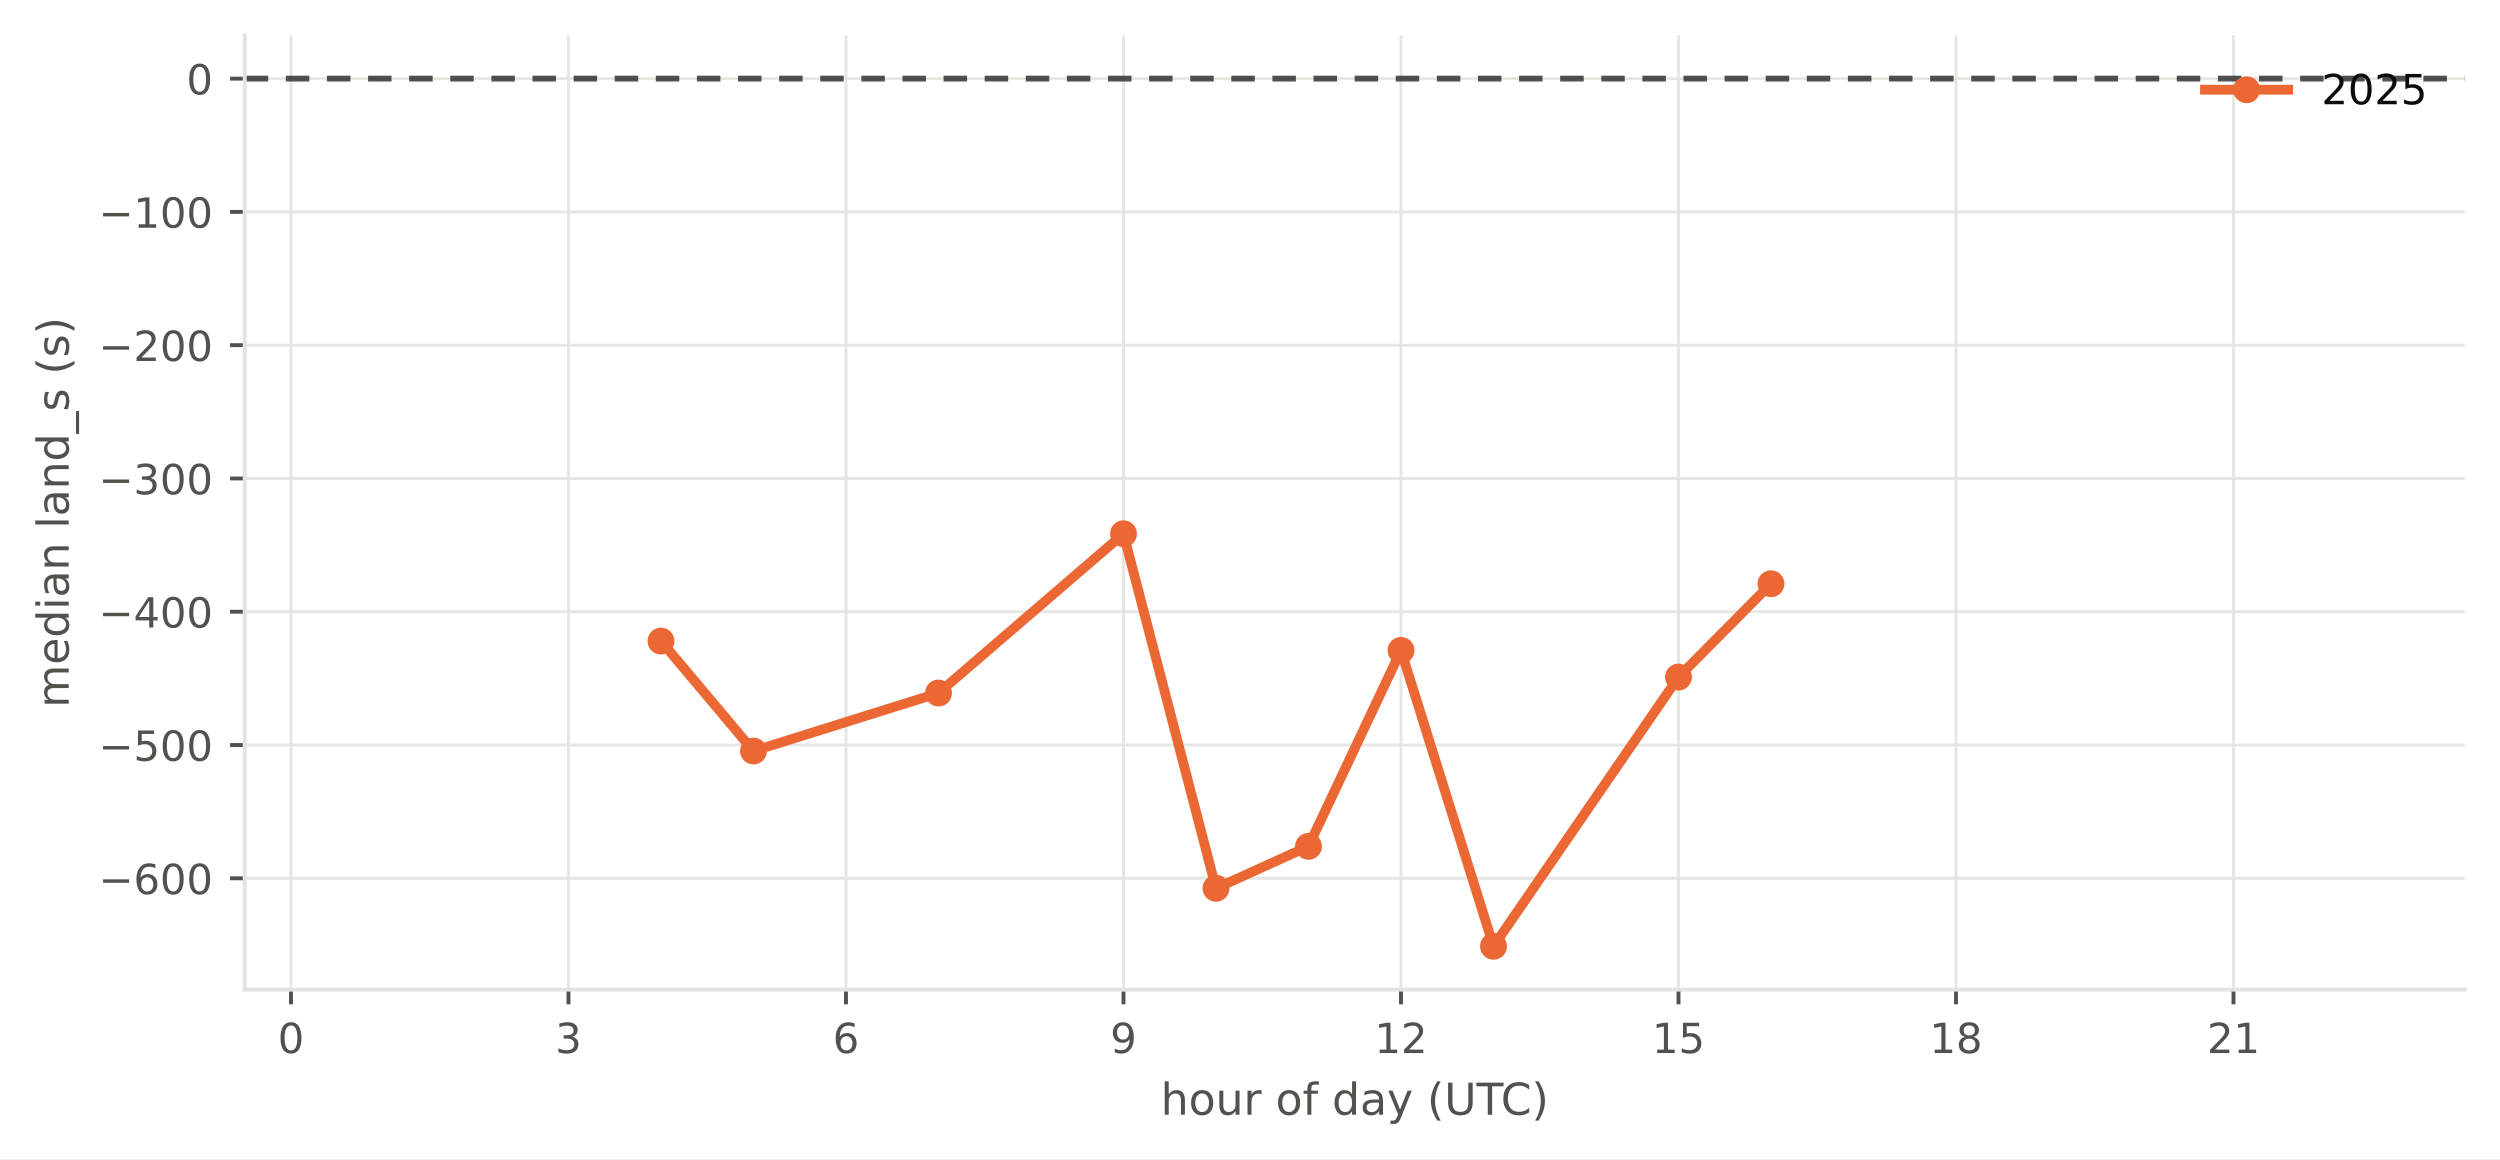
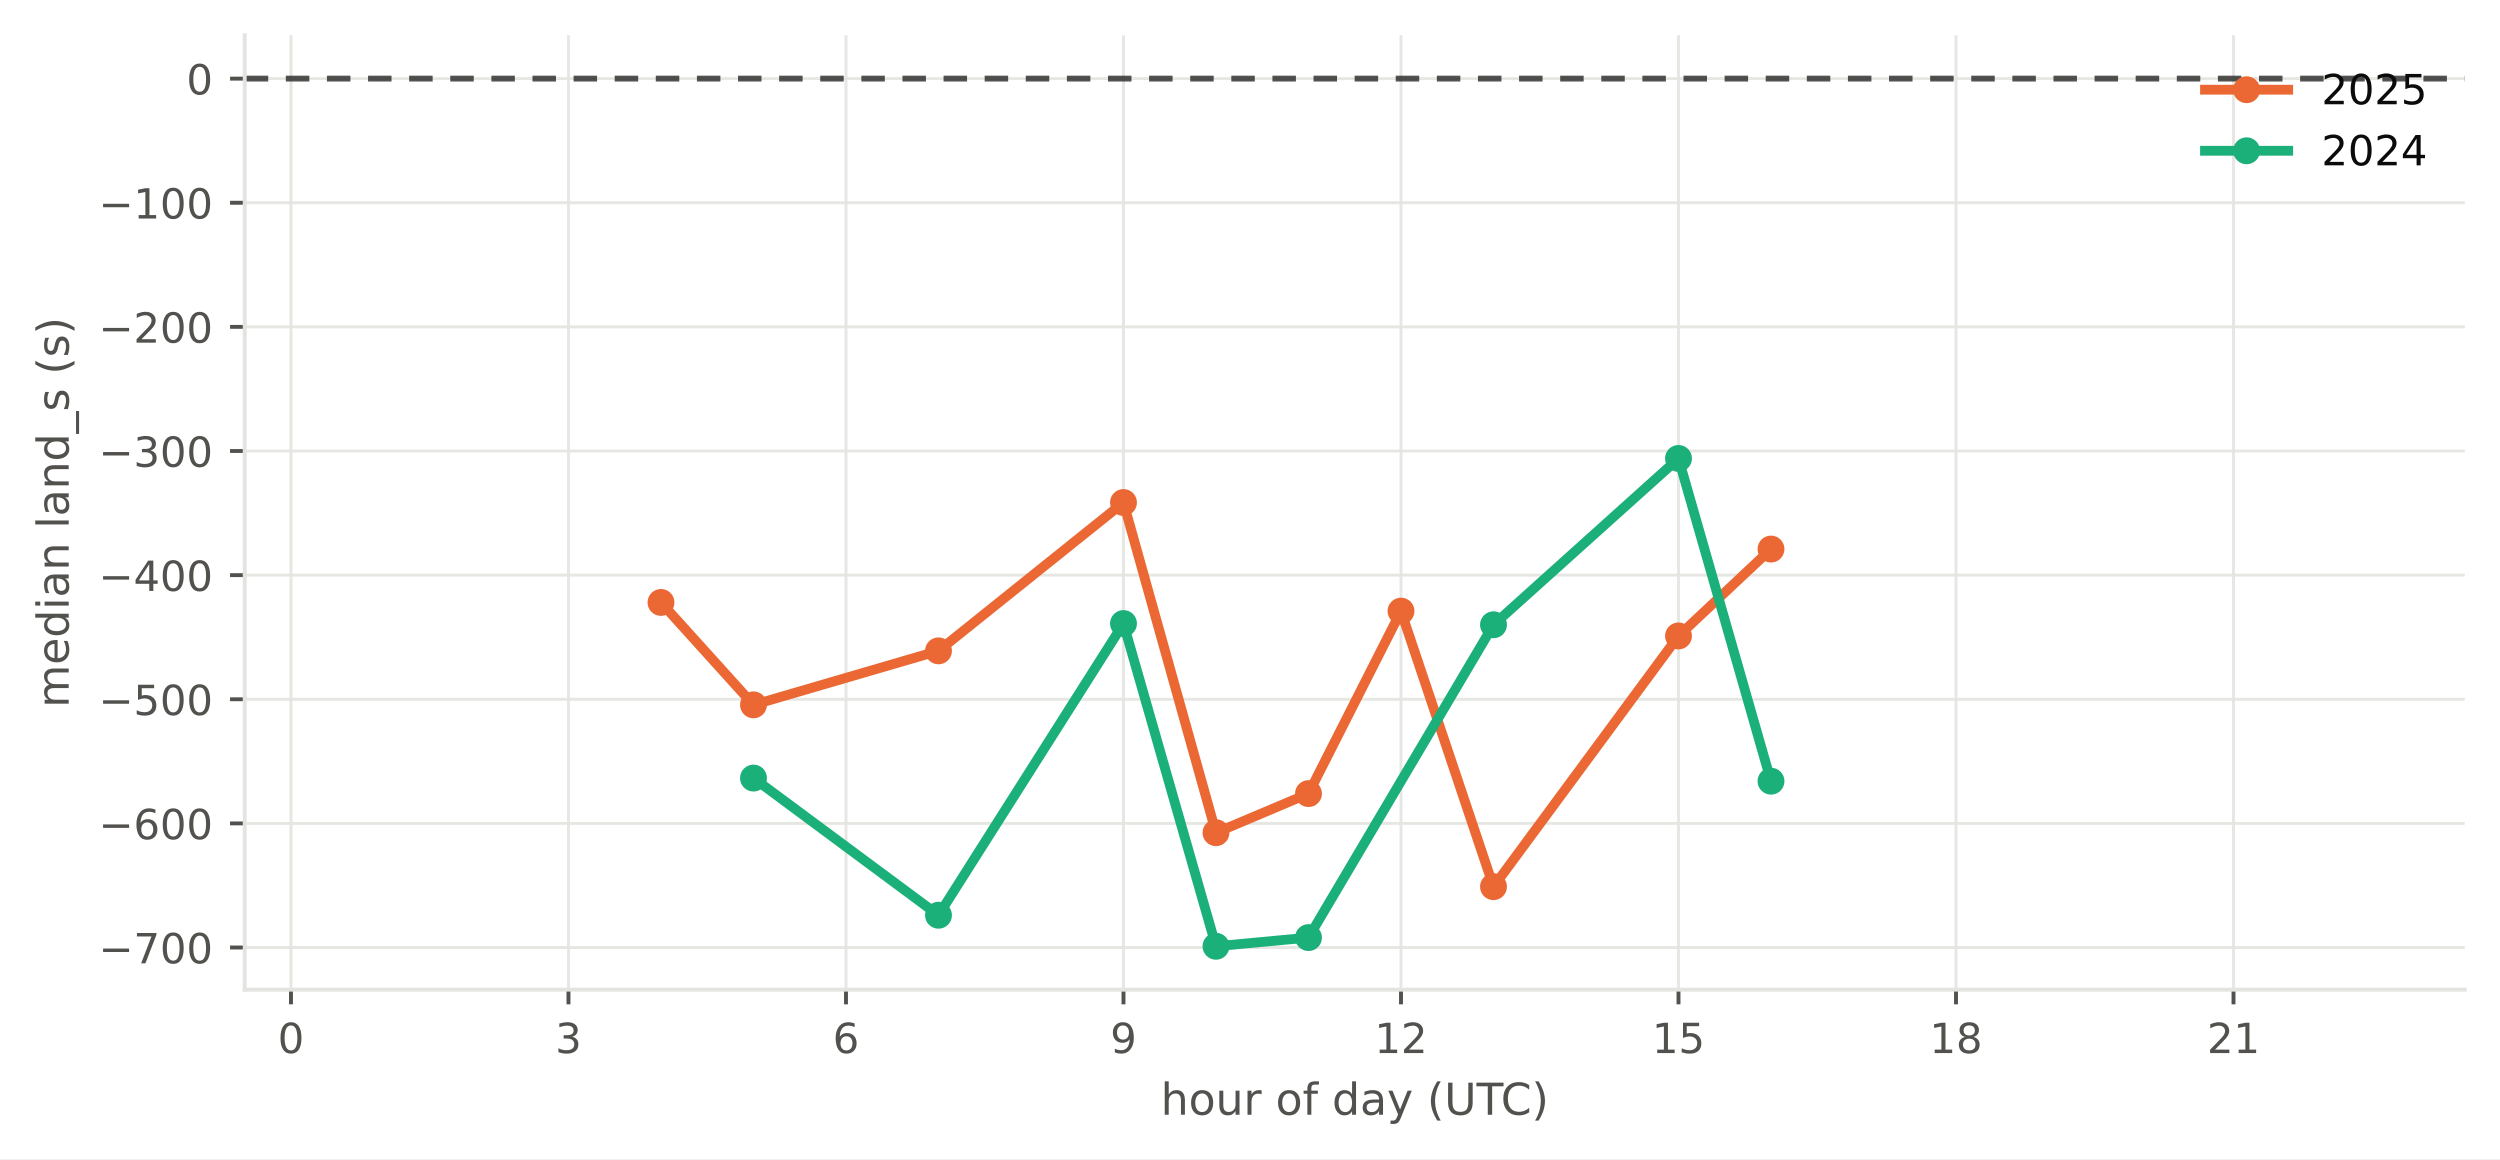
<svg xmlns="http://www.w3.org/2000/svg" xmlns:xlink="http://www.w3.org/1999/xlink" width="510.852pt" height="236.864pt" viewBox="0 0 510.852 236.864" version="1.1">
  <defs>
    <style type="text/css">*{stroke-linejoin: round; stroke-linecap: butt}</style>
  </defs>
  <g id="figure_1">
    <g id="patch_1">
      <path d="M 0 236.864  L 510.852 236.864  L 510.852 0  L 0 0  z " style="fill: #ffffff" />
    </g>
    <g id="axes_1">
      <g id="patch_2">
        <path d="M 50.008 202.227  L 503.652 202.227  L 503.652 7.2  L 50.008 7.2  z " style="fill: #ffffff" />
      </g>
      <g id="matplotlib.axis_1">
        <g id="xtick_1">
          <g id="line2d_1">
-             <path d="M 59.459 202.227  L 59.459 7.2  " clip-path="url(#p45c6736759)" style="fill: none; stroke: #e3e3e0; stroke-opacity: 0.9; stroke-width: 0.6; stroke-linecap: square" />
+             <path d="M 59.459 202.227  L 59.459 7.2  " clip-path="url(#pdaa30cb921)" style="fill: none; stroke: #e3e3e0; stroke-opacity: 0.9; stroke-width: 0.6; stroke-linecap: square" />
          </g>
          <g id="line2d_2">
            <defs>
-               <path id="mde2da97749" d="M 0 0  L 0 3  " style="stroke: #52514e; stroke-width: 0.8" />
+               <path id="md1ce40f944" d="M 0 0  L 0 3  " style="stroke: #52514e; stroke-width: 0.8" />
            </defs>
            <g>
-               <use xlink:href="#mde2da97749" x="59.459" y="202.227" style="fill: #52514e; stroke: #52514e; stroke-width: 0.8" />
+               <use xlink:href="#md1ce40f944" x="59.459" y="202.227" style="fill: #52514e; stroke: #52514e; stroke-width: 0.8" />
            </g>
          </g>
          <g id="text_1">
            <g style="fill: #52514e" transform="translate(56.7546 215.1859) scale(0.085 -0.085)">
              <defs>
                <path id="DejaVuSans-30" d="M 2034 4250  Q 1547 4250 1301 3770  Q 1056 3291 1056 2328  Q 1056 1369 1301 889  Q 1547 409 2034 409  Q 2525 409 2770 889  Q 3016 1369 3016 2328  Q 3016 3291 2770 3770  Q 2525 4250 2034 4250  z M 2034 4750  Q 2819 4750 3233 4129  Q 3647 3509 3647 2328  Q 3647 1150 3233 529  Q 2819 -91 2034 -91  Q 1250 -91 836 529  Q 422 1150 422 2328  Q 422 3509 836 4129  Q 1250 4750 2034 4750  z " transform="scale(0.015625)" />
              </defs>
              <use xlink:href="#DejaVuSans-30" />
            </g>
          </g>
        </g>
        <g id="xtick_2">
          <g id="line2d_3">
-             <path d="M 116.164 202.227  L 116.164 7.2  " clip-path="url(#p45c6736759)" style="fill: none; stroke: #e3e3e0; stroke-opacity: 0.9; stroke-width: 0.6; stroke-linecap: square" />
+             <path d="M 116.164 202.227  L 116.164 7.2  " clip-path="url(#pdaa30cb921)" style="fill: none; stroke: #e3e3e0; stroke-opacity: 0.9; stroke-width: 0.6; stroke-linecap: square" />
          </g>
          <g id="line2d_4">
            <g>
-               <use xlink:href="#mde2da97749" x="116.164" y="202.227" style="fill: #52514e; stroke: #52514e; stroke-width: 0.8" />
+               <use xlink:href="#md1ce40f944" x="116.164" y="202.227" style="fill: #52514e; stroke: #52514e; stroke-width: 0.8" />
            </g>
          </g>
          <g id="text_2">
            <g style="fill: #52514e" transform="translate(113.4601 215.1859) scale(0.085 -0.085)">
              <defs>
                <path id="DejaVuSans-33" d="M 2597 2516  Q 3050 2419 3304 2112  Q 3559 1806 3559 1356  Q 3559 666 3084 287  Q 2609 -91 1734 -91  Q 1441 -91 1130 -33  Q 819 25 488 141  L 488 750  Q 750 597 1062 519  Q 1375 441 1716 441  Q 2309 441 2620 675  Q 2931 909 2931 1356  Q 2931 1769 2642 2001  Q 2353 2234 1838 2234  L 1294 2234  L 1294 2753  L 1863 2753  Q 2328 2753 2575 2939  Q 2822 3125 2822 3475  Q 2822 3834 2567 4026  Q 2313 4219 1838 4219  Q 1578 4219 1281 4162  Q 984 4106 628 3988  L 628 4550  Q 988 4650 1302 4700  Q 1616 4750 1894 4750  Q 2613 4750 3031 4423  Q 3450 4097 3450 3541  Q 3450 3153 3228 2886  Q 3006 2619 2597 2516  z " transform="scale(0.015625)" />
              </defs>
              <use xlink:href="#DejaVuSans-33" />
            </g>
          </g>
        </g>
        <g id="xtick_3">
          <g id="line2d_5">
-             <path d="M 172.87 202.227  L 172.87 7.2  " clip-path="url(#p45c6736759)" style="fill: none; stroke: #e3e3e0; stroke-opacity: 0.9; stroke-width: 0.6; stroke-linecap: square" />
+             <path d="M 172.87 202.227  L 172.87 7.2  " clip-path="url(#pdaa30cb921)" style="fill: none; stroke: #e3e3e0; stroke-opacity: 0.9; stroke-width: 0.6; stroke-linecap: square" />
          </g>
          <g id="line2d_6">
            <g>
-               <use xlink:href="#mde2da97749" x="172.87" y="202.227" style="fill: #52514e; stroke: #52514e; stroke-width: 0.8" />
+               <use xlink:href="#md1ce40f944" x="172.87" y="202.227" style="fill: #52514e; stroke: #52514e; stroke-width: 0.8" />
            </g>
          </g>
          <g id="text_3">
            <g style="fill: #52514e" transform="translate(170.1657 215.1859) scale(0.085 -0.085)">
              <defs>
                <path id="DejaVuSans-36" d="M 2113 2584  Q 1688 2584 1439 2293  Q 1191 2003 1191 1497  Q 1191 994 1439 701  Q 1688 409 2113 409  Q 2538 409 2786 701  Q 3034 994 3034 1497  Q 3034 2003 2786 2293  Q 2538 2584 2113 2584  z M 3366 4563  L 3366 3988  Q 3128 4100 2886 4159  Q 2644 4219 2406 4219  Q 1781 4219 1451 3797  Q 1122 3375 1075 2522  Q 1259 2794 1537 2939  Q 1816 3084 2150 3084  Q 2853 3084 3261 2657  Q 3669 2231 3669 1497  Q 3669 778 3244 343  Q 2819 -91 2113 -91  Q 1303 -91 875 529  Q 447 1150 447 2328  Q 447 3434 972 4092  Q 1497 4750 2381 4750  Q 2619 4750 2861 4703  Q 3103 4656 3366 4563  z " transform="scale(0.015625)" />
              </defs>
              <use xlink:href="#DejaVuSans-36" />
            </g>
          </g>
        </g>
        <g id="xtick_4">
          <g id="line2d_7">
-             <path d="M 229.575 202.227  L 229.575 7.2  " clip-path="url(#p45c6736759)" style="fill: none; stroke: #e3e3e0; stroke-opacity: 0.9; stroke-width: 0.6; stroke-linecap: square" />
+             <path d="M 229.575 202.227  L 229.575 7.2  " clip-path="url(#pdaa30cb921)" style="fill: none; stroke: #e3e3e0; stroke-opacity: 0.9; stroke-width: 0.6; stroke-linecap: square" />
          </g>
          <g id="line2d_8">
            <g>
-               <use xlink:href="#mde2da97749" x="229.575" y="202.227" style="fill: #52514e; stroke: #52514e; stroke-width: 0.8" />
+               <use xlink:href="#md1ce40f944" x="229.575" y="202.227" style="fill: #52514e; stroke: #52514e; stroke-width: 0.8" />
            </g>
          </g>
          <g id="text_4">
            <g style="fill: #52514e" transform="translate(226.8712 215.1859) scale(0.085 -0.085)">
              <defs>
                <path id="DejaVuSans-39" d="M 703 97  L 703 672  Q 941 559 1184 500  Q 1428 441 1663 441  Q 2288 441 2617 861  Q 2947 1281 2994 2138  Q 2813 1869 2534 1725  Q 2256 1581 1919 1581  Q 1219 1581 811 2004  Q 403 2428 403 3163  Q 403 3881 828 4315  Q 1253 4750 1959 4750  Q 2769 4750 3195 4129  Q 3622 3509 3622 2328  Q 3622 1225 3098 567  Q 2575 -91 1691 -91  Q 1453 -91 1209 -44  Q 966 3 703 97  z M 1959 2075  Q 2384 2075 2632 2365  Q 2881 2656 2881 3163  Q 2881 3666 2632 3958  Q 2384 4250 1959 4250  Q 1534 4250 1286 3958  Q 1038 3666 1038 3163  Q 1038 2656 1286 2365  Q 1534 2075 1959 2075  z " transform="scale(0.015625)" />
              </defs>
              <use xlink:href="#DejaVuSans-39" />
            </g>
          </g>
        </g>
        <g id="xtick_5">
          <g id="line2d_9">
-             <path d="M 286.281 202.227  L 286.281 7.2  " clip-path="url(#p45c6736759)" style="fill: none; stroke: #e3e3e0; stroke-opacity: 0.9; stroke-width: 0.6; stroke-linecap: square" />
+             <path d="M 286.281 202.227  L 286.281 7.2  " clip-path="url(#pdaa30cb921)" style="fill: none; stroke: #e3e3e0; stroke-opacity: 0.9; stroke-width: 0.6; stroke-linecap: square" />
          </g>
          <g id="line2d_10">
            <g>
-               <use xlink:href="#mde2da97749" x="286.281" y="202.227" style="fill: #52514e; stroke: #52514e; stroke-width: 0.8" />
+               <use xlink:href="#md1ce40f944" x="286.281" y="202.227" style="fill: #52514e; stroke: #52514e; stroke-width: 0.8" />
            </g>
          </g>
          <g id="text_5">
            <g style="fill: #52514e" transform="translate(280.8727 215.1859) scale(0.085 -0.085)">
              <defs>
                <path id="DejaVuSans-31" d="M 794 531  L 1825 531  L 1825 4091  L 703 3866  L 703 4441  L 1819 4666  L 2450 4666  L 2450 531  L 3481 531  L 3481 0  L 794 0  L 794 531  z " transform="scale(0.015625)" />
                <path id="DejaVuSans-32" d="M 1228 531  L 3431 531  L 3431 0  L 469 0  L 469 531  Q 828 903 1448 1529  Q 2069 2156 2228 2338  Q 2531 2678 2651 2914  Q 2772 3150 2772 3378  Q 2772 3750 2511 3984  Q 2250 4219 1831 4219  Q 1534 4219 1204 4116  Q 875 4013 500 3803  L 500 4441  Q 881 4594 1212 4672  Q 1544 4750 1819 4750  Q 2544 4750 2975 4387  Q 3406 4025 3406 3419  Q 3406 3131 3298 2873  Q 3191 2616 2906 2266  Q 2828 2175 2409 1742  Q 1991 1309 1228 531  z " transform="scale(0.015625)" />
              </defs>
              <use xlink:href="#DejaVuSans-31" />
              <use xlink:href="#DejaVuSans-32" transform="translate(63.62305 0)" />
            </g>
          </g>
        </g>
        <g id="xtick_6">
          <g id="line2d_11">
-             <path d="M 342.986 202.227  L 342.986 7.2  " clip-path="url(#p45c6736759)" style="fill: none; stroke: #e3e3e0; stroke-opacity: 0.9; stroke-width: 0.6; stroke-linecap: square" />
+             <path d="M 342.986 202.227  L 342.986 7.2  " clip-path="url(#pdaa30cb921)" style="fill: none; stroke: #e3e3e0; stroke-opacity: 0.9; stroke-width: 0.6; stroke-linecap: square" />
          </g>
          <g id="line2d_12">
            <g>
-               <use xlink:href="#mde2da97749" x="342.986" y="202.227" style="fill: #52514e; stroke: #52514e; stroke-width: 0.8" />
+               <use xlink:href="#md1ce40f944" x="342.986" y="202.227" style="fill: #52514e; stroke: #52514e; stroke-width: 0.8" />
            </g>
          </g>
          <g id="text_6">
            <g style="fill: #52514e" transform="translate(337.5782 215.1859) scale(0.085 -0.085)">
              <defs>
                <path id="DejaVuSans-35" d="M 691 4666  L 3169 4666  L 3169 4134  L 1269 4134  L 1269 2991  Q 1406 3038 1543 3061  Q 1681 3084 1819 3084  Q 2600 3084 3056 2656  Q 3513 2228 3513 1497  Q 3513 744 3044 326  Q 2575 -91 1722 -91  Q 1428 -91 1123 -41  Q 819 9 494 109  L 494 744  Q 775 591 1075 516  Q 1375 441 1709 441  Q 2250 441 2565 725  Q 2881 1009 2881 1497  Q 2881 1984 2565 2268  Q 2250 2553 1709 2553  Q 1456 2553 1204 2497  Q 953 2441 691 2322  L 691 4666  z " transform="scale(0.015625)" />
              </defs>
              <use xlink:href="#DejaVuSans-31" />
              <use xlink:href="#DejaVuSans-35" transform="translate(63.62305 0)" />
            </g>
          </g>
        </g>
        <g id="xtick_7">
          <g id="line2d_13">
-             <path d="M 399.692 202.227  L 399.692 7.2  " clip-path="url(#p45c6736759)" style="fill: none; stroke: #e3e3e0; stroke-opacity: 0.9; stroke-width: 0.6; stroke-linecap: square" />
+             <path d="M 399.692 202.227  L 399.692 7.2  " clip-path="url(#pdaa30cb921)" style="fill: none; stroke: #e3e3e0; stroke-opacity: 0.9; stroke-width: 0.6; stroke-linecap: square" />
          </g>
          <g id="line2d_14">
            <g>
-               <use xlink:href="#mde2da97749" x="399.692" y="202.227" style="fill: #52514e; stroke: #52514e; stroke-width: 0.8" />
+               <use xlink:href="#md1ce40f944" x="399.692" y="202.227" style="fill: #52514e; stroke: #52514e; stroke-width: 0.8" />
            </g>
          </g>
          <g id="text_7">
            <g style="fill: #52514e" transform="translate(394.2838 215.1859) scale(0.085 -0.085)">
              <defs>
                <path id="DejaVuSans-38" d="M 2034 2216  Q 1584 2216 1326 1975  Q 1069 1734 1069 1313  Q 1069 891 1326 650  Q 1584 409 2034 409  Q 2484 409 2743 651  Q 3003 894 3003 1313  Q 3003 1734 2745 1975  Q 2488 2216 2034 2216  z M 1403 2484  Q 997 2584 770 2862  Q 544 3141 544 3541  Q 544 4100 942 4425  Q 1341 4750 2034 4750  Q 2731 4750 3128 4425  Q 3525 4100 3525 3541  Q 3525 3141 3298 2862  Q 3072 2584 2669 2484  Q 3125 2378 3379 2068  Q 3634 1759 3634 1313  Q 3634 634 3220 271  Q 2806 -91 2034 -91  Q 1263 -91 848 271  Q 434 634 434 1313  Q 434 1759 690 2068  Q 947 2378 1403 2484  z M 1172 3481  Q 1172 3119 1398 2916  Q 1625 2713 2034 2713  Q 2441 2713 2670 2916  Q 2900 3119 2900 3481  Q 2900 3844 2670 4047  Q 2441 4250 2034 4250  Q 1625 4250 1398 4047  Q 1172 3844 1172 3481  z " transform="scale(0.015625)" />
              </defs>
              <use xlink:href="#DejaVuSans-31" />
              <use xlink:href="#DejaVuSans-38" transform="translate(63.62305 0)" />
            </g>
          </g>
        </g>
        <g id="xtick_8">
          <g id="line2d_15">
-             <path d="M 456.397 202.227  L 456.397 7.2  " clip-path="url(#p45c6736759)" style="fill: none; stroke: #e3e3e0; stroke-opacity: 0.9; stroke-width: 0.6; stroke-linecap: square" />
+             <path d="M 456.397 202.227  L 456.397 7.2  " clip-path="url(#pdaa30cb921)" style="fill: none; stroke: #e3e3e0; stroke-opacity: 0.9; stroke-width: 0.6; stroke-linecap: square" />
          </g>
          <g id="line2d_16">
            <g>
-               <use xlink:href="#mde2da97749" x="456.397" y="202.227" style="fill: #52514e; stroke: #52514e; stroke-width: 0.8" />
+               <use xlink:href="#md1ce40f944" x="456.397" y="202.227" style="fill: #52514e; stroke: #52514e; stroke-width: 0.8" />
            </g>
          </g>
          <g id="text_8">
            <g style="fill: #52514e" transform="translate(450.9893 215.1859) scale(0.085 -0.085)">
              <use xlink:href="#DejaVuSans-32" />
              <use xlink:href="#DejaVuSans-31" transform="translate(63.62305 0)" />
            </g>
          </g>
        </g>
        <g id="text_9">
          <g style="fill: #52514e" transform="translate(237.1856 227.7923) scale(0.09 -0.09)">
            <defs>
              <path id="DejaVuSans-68" d="M 3513 2113  L 3513 0  L 2938 0  L 2938 2094  Q 2938 2591 2744 2837  Q 2550 3084 2163 3084  Q 1697 3084 1428 2787  Q 1159 2491 1159 1978  L 1159 0  L 581 0  L 581 4863  L 1159 4863  L 1159 2956  Q 1366 3272 1645 3428  Q 1925 3584 2291 3584  Q 2894 3584 3203 3211  Q 3513 2838 3513 2113  z " transform="scale(0.015625)" />
              <path id="DejaVuSans-6f" d="M 1959 3097  Q 1497 3097 1228 2736  Q 959 2375 959 1747  Q 959 1119 1226 758  Q 1494 397 1959 397  Q 2419 397 2687 759  Q 2956 1122 2956 1747  Q 2956 2369 2687 2733  Q 2419 3097 1959 3097  z M 1959 3584  Q 2709 3584 3137 3096  Q 3566 2609 3566 1747  Q 3566 888 3137 398  Q 2709 -91 1959 -91  Q 1206 -91 779 398  Q 353 888 353 1747  Q 353 2609 779 3096  Q 1206 3584 1959 3584  z " transform="scale(0.015625)" />
              <path id="DejaVuSans-75" d="M 544 1381  L 544 3500  L 1119 3500  L 1119 1403  Q 1119 906 1312 657  Q 1506 409 1894 409  Q 2359 409 2629 706  Q 2900 1003 2900 1516  L 2900 3500  L 3475 3500  L 3475 0  L 2900 0  L 2900 538  Q 2691 219 2414 64  Q 2138 -91 1772 -91  Q 1169 -91 856 284  Q 544 659 544 1381  z M 1991 3584  L 1991 3584  z " transform="scale(0.015625)" />
              <path id="DejaVuSans-72" d="M 2631 2963  Q 2534 3019 2420 3045  Q 2306 3072 2169 3072  Q 1681 3072 1420 2755  Q 1159 2438 1159 1844  L 1159 0  L 581 0  L 581 3500  L 1159 3500  L 1159 2956  Q 1341 3275 1631 3429  Q 1922 3584 2338 3584  Q 2397 3584 2469 3576  Q 2541 3569 2628 3553  L 2631 2963  z " transform="scale(0.015625)" />
              <path id="DejaVuSans-20" transform="scale(0.015625)" />
              <path id="DejaVuSans-66" d="M 2375 4863  L 2375 4384  L 1825 4384  Q 1516 4384 1395 4259  Q 1275 4134 1275 3809  L 1275 3500  L 2222 3500  L 2222 3053  L 1275 3053  L 1275 0  L 697 0  L 697 3053  L 147 3053  L 147 3500  L 697 3500  L 697 3744  Q 697 4328 969 4595  Q 1241 4863 1831 4863  L 2375 4863  z " transform="scale(0.015625)" />
              <path id="DejaVuSans-64" d="M 2906 2969  L 2906 4863  L 3481 4863  L 3481 0  L 2906 0  L 2906 525  Q 2725 213 2448 61  Q 2172 -91 1784 -91  Q 1150 -91 751 415  Q 353 922 353 1747  Q 353 2572 751 3078  Q 1150 3584 1784 3584  Q 2172 3584 2448 3432  Q 2725 3281 2906 2969  z M 947 1747  Q 947 1113 1208 752  Q 1469 391 1925 391  Q 2381 391 2643 752  Q 2906 1113 2906 1747  Q 2906 2381 2643 2742  Q 2381 3103 1925 3103  Q 1469 3103 1208 2742  Q 947 2381 947 1747  z " transform="scale(0.015625)" />
              <path id="DejaVuSans-61" d="M 2194 1759  Q 1497 1759 1228 1600  Q 959 1441 959 1056  Q 959 750 1161 570  Q 1363 391 1709 391  Q 2188 391 2477 730  Q 2766 1069 2766 1631  L 2766 1759  L 2194 1759  z M 3341 1997  L 3341 0  L 2766 0  L 2766 531  Q 2569 213 2275 61  Q 1981 -91 1556 -91  Q 1019 -91 701 211  Q 384 513 384 1019  Q 384 1609 779 1909  Q 1175 2209 1959 2209  L 2766 2209  L 2766 2266  Q 2766 2663 2505 2880  Q 2244 3097 1772 3097  Q 1472 3097 1187 3025  Q 903 2953 641 2809  L 641 3341  Q 956 3463 1253 3523  Q 1550 3584 1831 3584  Q 2591 3584 2966 3190  Q 3341 2797 3341 1997  z " transform="scale(0.015625)" />
              <path id="DejaVuSans-79" d="M 2059 -325  Q 1816 -950 1584 -1140  Q 1353 -1331 966 -1331  L 506 -1331  L 506 -850  L 844 -850  Q 1081 -850 1212 -737  Q 1344 -625 1503 -206  L 1606 56  L 191 3500  L 800 3500  L 1894 763  L 2988 3500  L 3597 3500  L 2059 -325  z " transform="scale(0.015625)" />
              <path id="DejaVuSans-28" d="M 1984 4856  Q 1566 4138 1362 3434  Q 1159 2731 1159 2009  Q 1159 1288 1364 580  Q 1569 -128 1984 -844  L 1484 -844  Q 1016 -109 783 600  Q 550 1309 550 2009  Q 550 2706 781 3412  Q 1013 4119 1484 4856  L 1984 4856  z " transform="scale(0.015625)" />
              <path id="DejaVuSans-55" d="M 556 4666  L 1191 4666  L 1191 1831  Q 1191 1081 1462 751  Q 1734 422 2344 422  Q 2950 422 3222 751  Q 3494 1081 3494 1831  L 3494 4666  L 4128 4666  L 4128 1753  Q 4128 841 3676 375  Q 3225 -91 2344 -91  Q 1459 -91 1007 375  Q 556 841 556 1753  L 556 4666  z " transform="scale(0.015625)" />
              <path id="DejaVuSans-54" d="M -19 4666  L 3928 4666  L 3928 4134  L 2272 4134  L 2272 0  L 1638 0  L 1638 4134  L -19 4134  L -19 4666  z " transform="scale(0.015625)" />
              <path id="DejaVuSans-43" d="M 4122 4306  L 4122 3641  Q 3803 3938 3442 4084  Q 3081 4231 2675 4231  Q 1875 4231 1450 3742  Q 1025 3253 1025 2328  Q 1025 1406 1450 917  Q 1875 428 2675 428  Q 3081 428 3442 575  Q 3803 722 4122 1019  L 4122 359  Q 3791 134 3420 21  Q 3050 -91 2638 -91  Q 1578 -91 968 557  Q 359 1206 359 2328  Q 359 3453 968 4101  Q 1578 4750 2638 4750  Q 3056 4750 3426 4639  Q 3797 4528 4122 4306  z " transform="scale(0.015625)" />
              <path id="DejaVuSans-29" d="M 513 4856  L 1013 4856  Q 1481 4119 1714 3412  Q 1947 2706 1947 2009  Q 1947 1309 1714 600  Q 1481 -109 1013 -844  L 513 -844  Q 928 -128 1133 580  Q 1338 1288 1338 2009  Q 1338 2731 1133 3434  Q 928 4138 513 4856  z " transform="scale(0.015625)" />
            </defs>
            <use xlink:href="#DejaVuSans-68" />
            <use xlink:href="#DejaVuSans-6f" transform="translate(63.37891 0)" />
            <use xlink:href="#DejaVuSans-75" transform="translate(124.5605 0)" />
            <use xlink:href="#DejaVuSans-72" transform="translate(187.9395 0)" />
            <use xlink:href="#DejaVuSans-20" transform="translate(229.0527 0)" />
            <use xlink:href="#DejaVuSans-6f" transform="translate(260.8398 0)" />
            <use xlink:href="#DejaVuSans-66" transform="translate(322.0215 0)" />
            <use xlink:href="#DejaVuSans-20" transform="translate(357.2266 0)" />
            <use xlink:href="#DejaVuSans-64" transform="translate(389.0137 0)" />
            <use xlink:href="#DejaVuSans-61" transform="translate(452.4902 0)" />
            <use xlink:href="#DejaVuSans-79" transform="translate(513.7695 0)" />
            <use xlink:href="#DejaVuSans-20" transform="translate(572.9492 0)" />
            <use xlink:href="#DejaVuSans-28" transform="translate(604.7363 0)" />
            <use xlink:href="#DejaVuSans-55" transform="translate(643.75 0)" />
            <use xlink:href="#DejaVuSans-54" transform="translate(716.9434 0)" />
            <use xlink:href="#DejaVuSans-43" transform="translate(772.1523 0)" />
            <use xlink:href="#DejaVuSans-29" transform="translate(841.9766 0)" />
          </g>
        </g>
      </g>
      <g id="matplotlib.axis_2">
        <g id="ytick_1">
          <g id="line2d_17">
-             <path d="M 50.008 179.473  L 503.652 179.473  " clip-path="url(#p45c6736759)" style="fill: none; stroke: #e3e3e0; stroke-opacity: 0.9; stroke-width: 0.6; stroke-linecap: square" />
+             <path d="M 50.008 193.616  L 503.652 193.616  " clip-path="url(#pdaa30cb921)" style="fill: none; stroke: #e3e3e0; stroke-opacity: 0.9; stroke-width: 0.6; stroke-linecap: square" />
          </g>
          <g id="line2d_18">
            <defs>
-               <path id="mf555c7bbab" d="M 0 0  L -3 0  " style="stroke: #52514e; stroke-width: 0.8" />
+               <path id="meb0a2665cb" d="M 0 0  L -3 0  " style="stroke: #52514e; stroke-width: 0.8" />
            </defs>
            <g>
-               <use xlink:href="#mf555c7bbab" x="50.008" y="179.473" style="fill: #52514e; stroke: #52514e; stroke-width: 0.8" />
+               <use xlink:href="#meb0a2665cb" x="50.008" y="193.616" style="fill: #52514e; stroke: #52514e; stroke-width: 0.8" />
            </g>
          </g>
          <g id="text_10">
-             <g style="fill: #52514e" transform="translate(20.16062 182.7021) scale(0.085 -0.085)">
+             <g style="fill: #52514e" transform="translate(20.16062 196.8454) scale(0.085 -0.085)">
              <defs>
                <path id="DejaVuSans-2212" d="M 678 2272  L 4684 2272  L 4684 1741  L 678 1741  L 678 2272  z " transform="scale(0.015625)" />
-               </defs>
-               <use xlink:href="#DejaVuSans-2212" />
-               <use xlink:href="#DejaVuSans-36" transform="translate(83.78906 0)" />
+                 <path id="DejaVuSans-37" d="M 525 4666  L 3525 4666  L 3525 4397  L 1831 0  L 1172 0  L 2766 4134  L 525 4134  L 525 4666  z " transform="scale(0.015625)" />
+               </defs>
+               <use xlink:href="#DejaVuSans-2212" />
+               <use xlink:href="#DejaVuSans-37" transform="translate(83.78906 0)" />
              <use xlink:href="#DejaVuSans-30" transform="translate(147.4121 0)" />
              <use xlink:href="#DejaVuSans-30" transform="translate(211.0352 0)" />
            </g>
          </g>
        </g>
        <g id="ytick_2">
          <g id="line2d_19">
-             <path d="M 50.008 152.238  L 503.652 152.238  " clip-path="url(#p45c6736759)" style="fill: none; stroke: #e3e3e0; stroke-opacity: 0.9; stroke-width: 0.6; stroke-linecap: square" />
+             <path d="M 50.008 168.252  L 503.652 168.252  " clip-path="url(#pdaa30cb921)" style="fill: none; stroke: #e3e3e0; stroke-opacity: 0.9; stroke-width: 0.6; stroke-linecap: square" />
          </g>
          <g id="line2d_20">
            <g>
-               <use xlink:href="#mf555c7bbab" x="50.008" y="152.238" style="fill: #52514e; stroke: #52514e; stroke-width: 0.8" />
+               <use xlink:href="#meb0a2665cb" x="50.008" y="168.252" style="fill: #52514e; stroke: #52514e; stroke-width: 0.8" />
            </g>
          </g>
          <g id="text_11">
-             <g style="fill: #52514e" transform="translate(20.16062 155.4674) scale(0.085 -0.085)">
-               <use xlink:href="#DejaVuSans-2212" />
-               <use xlink:href="#DejaVuSans-35" transform="translate(83.78906 0)" />
+             <g style="fill: #52514e" transform="translate(20.16062 171.4809) scale(0.085 -0.085)">
+               <use xlink:href="#DejaVuSans-2212" />
+               <use xlink:href="#DejaVuSans-36" transform="translate(83.78906 0)" />
              <use xlink:href="#DejaVuSans-30" transform="translate(147.4121 0)" />
              <use xlink:href="#DejaVuSans-30" transform="translate(211.0352 0)" />
            </g>
          </g>
        </g>
        <g id="ytick_3">
          <g id="line2d_21">
-             <path d="M 50.008 125.003  L 503.652 125.003  " clip-path="url(#p45c6736759)" style="fill: none; stroke: #e3e3e0; stroke-opacity: 0.9; stroke-width: 0.6; stroke-linecap: square" />
+             <path d="M 50.008 142.887  L 503.652 142.887  " clip-path="url(#pdaa30cb921)" style="fill: none; stroke: #e3e3e0; stroke-opacity: 0.9; stroke-width: 0.6; stroke-linecap: square" />
          </g>
          <g id="line2d_22">
            <g>
-               <use xlink:href="#mf555c7bbab" x="50.008" y="125.003" style="fill: #52514e; stroke: #52514e; stroke-width: 0.8" />
+               <use xlink:href="#meb0a2665cb" x="50.008" y="142.887" style="fill: #52514e; stroke: #52514e; stroke-width: 0.8" />
            </g>
          </g>
          <g id="text_12">
-             <g style="fill: #52514e" transform="translate(20.16062 128.2328) scale(0.085 -0.085)">
-               <defs>
-                 <path id="DejaVuSans-34" d="M 2419 4116  L 825 1625  L 2419 1625  L 2419 4116  z M 2253 4666  L 3047 4666  L 3047 1625  L 3713 1625  L 3713 1100  L 3047 1100  L 3047 0  L 2419 0  L 2419 1100  L 313 1100  L 313 1709  L 2253 4666  z " transform="scale(0.015625)" />
-               </defs>
-               <use xlink:href="#DejaVuSans-2212" />
-               <use xlink:href="#DejaVuSans-34" transform="translate(83.78906 0)" />
+             <g style="fill: #52514e" transform="translate(20.16062 146.1165) scale(0.085 -0.085)">
+               <use xlink:href="#DejaVuSans-2212" />
+               <use xlink:href="#DejaVuSans-35" transform="translate(83.78906 0)" />
              <use xlink:href="#DejaVuSans-30" transform="translate(147.4121 0)" />
              <use xlink:href="#DejaVuSans-30" transform="translate(211.0352 0)" />
            </g>
          </g>
        </g>
        <g id="ytick_4">
          <g id="line2d_23">
-             <path d="M 50.008 97.769  L 503.652 97.769  " clip-path="url(#p45c6736759)" style="fill: none; stroke: #e3e3e0; stroke-opacity: 0.9; stroke-width: 0.6; stroke-linecap: square" />
+             <path d="M 50.008 117.523  L 503.652 117.523  " clip-path="url(#pdaa30cb921)" style="fill: none; stroke: #e3e3e0; stroke-opacity: 0.9; stroke-width: 0.6; stroke-linecap: square" />
          </g>
          <g id="line2d_24">
            <g>
-               <use xlink:href="#mf555c7bbab" x="50.008" y="97.769" style="fill: #52514e; stroke: #52514e; stroke-width: 0.8" />
+               <use xlink:href="#meb0a2665cb" x="50.008" y="117.523" style="fill: #52514e; stroke: #52514e; stroke-width: 0.8" />
            </g>
          </g>
          <g id="text_13">
-             <g style="fill: #52514e" transform="translate(20.16062 100.9981) scale(0.085 -0.085)">
-               <use xlink:href="#DejaVuSans-2212" />
-               <use xlink:href="#DejaVuSans-33" transform="translate(83.78906 0)" />
+             <g style="fill: #52514e" transform="translate(20.16062 120.752) scale(0.085 -0.085)">
+               <defs>
+                 <path id="DejaVuSans-34" d="M 2419 4116  L 825 1625  L 2419 1625  L 2419 4116  z M 2253 4666  L 3047 4666  L 3047 1625  L 3713 1625  L 3713 1100  L 3047 1100  L 3047 0  L 2419 0  L 2419 1100  L 313 1100  L 313 1709  L 2253 4666  z " transform="scale(0.015625)" />
+               </defs>
+               <use xlink:href="#DejaVuSans-2212" />
+               <use xlink:href="#DejaVuSans-34" transform="translate(83.78906 0)" />
              <use xlink:href="#DejaVuSans-30" transform="translate(147.4121 0)" />
              <use xlink:href="#DejaVuSans-30" transform="translate(211.0352 0)" />
            </g>
          </g>
        </g>
        <g id="ytick_5">
          <g id="line2d_25">
-             <path d="M 50.008 70.534  L 503.652 70.534  " clip-path="url(#p45c6736759)" style="fill: none; stroke: #e3e3e0; stroke-opacity: 0.9; stroke-width: 0.6; stroke-linecap: square" />
+             <path d="M 50.008 92.158  L 503.652 92.158  " clip-path="url(#pdaa30cb921)" style="fill: none; stroke: #e3e3e0; stroke-opacity: 0.9; stroke-width: 0.6; stroke-linecap: square" />
          </g>
          <g id="line2d_26">
            <g>
-               <use xlink:href="#mf555c7bbab" x="50.008" y="70.534" style="fill: #52514e; stroke: #52514e; stroke-width: 0.8" />
+               <use xlink:href="#meb0a2665cb" x="50.008" y="92.158" style="fill: #52514e; stroke: #52514e; stroke-width: 0.8" />
            </g>
          </g>
          <g id="text_14">
-             <g style="fill: #52514e" transform="translate(20.16062 73.7635) scale(0.085 -0.085)">
-               <use xlink:href="#DejaVuSans-2212" />
-               <use xlink:href="#DejaVuSans-32" transform="translate(83.78906 0)" />
+             <g style="fill: #52514e" transform="translate(20.16062 95.38757) scale(0.085 -0.085)">
+               <use xlink:href="#DejaVuSans-2212" />
+               <use xlink:href="#DejaVuSans-33" transform="translate(83.78906 0)" />
              <use xlink:href="#DejaVuSans-30" transform="translate(147.4121 0)" />
              <use xlink:href="#DejaVuSans-30" transform="translate(211.0352 0)" />
            </g>
          </g>
        </g>
        <g id="ytick_6">
          <g id="line2d_27">
-             <path d="M 50.008 43.3  L 503.652 43.3  " clip-path="url(#p45c6736759)" style="fill: none; stroke: #e3e3e0; stroke-opacity: 0.9; stroke-width: 0.6; stroke-linecap: square" />
+             <path d="M 50.008 66.794  L 503.652 66.794  " clip-path="url(#pdaa30cb921)" style="fill: none; stroke: #e3e3e0; stroke-opacity: 0.9; stroke-width: 0.6; stroke-linecap: square" />
          </g>
          <g id="line2d_28">
            <g>
-               <use xlink:href="#mf555c7bbab" x="50.008" y="43.3" style="fill: #52514e; stroke: #52514e; stroke-width: 0.8" />
+               <use xlink:href="#meb0a2665cb" x="50.008" y="66.794" style="fill: #52514e; stroke: #52514e; stroke-width: 0.8" />
            </g>
          </g>
          <g id="text_15">
-             <g style="fill: #52514e" transform="translate(20.16062 46.52885) scale(0.085 -0.085)">
-               <use xlink:href="#DejaVuSans-2212" />
-               <use xlink:href="#DejaVuSans-31" transform="translate(83.78906 0)" />
+             <g style="fill: #52514e" transform="translate(20.16062 70.02312) scale(0.085 -0.085)">
+               <use xlink:href="#DejaVuSans-2212" />
+               <use xlink:href="#DejaVuSans-32" transform="translate(83.78906 0)" />
              <use xlink:href="#DejaVuSans-30" transform="translate(147.4121 0)" />
              <use xlink:href="#DejaVuSans-30" transform="translate(211.0352 0)" />
            </g>
          </g>
        </g>
        <g id="ytick_7">
          <g id="line2d_29">
-             <path d="M 50.008 16.065  L 503.652 16.065  " clip-path="url(#p45c6736759)" style="fill: none; stroke: #e3e3e0; stroke-opacity: 0.9; stroke-width: 0.6; stroke-linecap: square" />
+             <path d="M 50.008 41.429  L 503.652 41.429  " clip-path="url(#pdaa30cb921)" style="fill: none; stroke: #e3e3e0; stroke-opacity: 0.9; stroke-width: 0.6; stroke-linecap: square" />
          </g>
          <g id="line2d_30">
            <g>
-               <use xlink:href="#mf555c7bbab" x="50.008" y="16.065" style="fill: #52514e; stroke: #52514e; stroke-width: 0.8" />
+               <use xlink:href="#meb0a2665cb" x="50.008" y="41.429" style="fill: #52514e; stroke: #52514e; stroke-width: 0.8" />
            </g>
          </g>
          <g id="text_16">
+             <g style="fill: #52514e" transform="translate(20.16062 44.65866) scale(0.085 -0.085)">
+               <use xlink:href="#DejaVuSans-2212" />
+               <use xlink:href="#DejaVuSans-31" transform="translate(83.78906 0)" />
+               <use xlink:href="#DejaVuSans-30" transform="translate(147.4121 0)" />
+               <use xlink:href="#DejaVuSans-30" transform="translate(211.0352 0)" />
+             </g>
+           </g>
+         </g>
+         <g id="ytick_8">
+           <g id="line2d_31">
+             <path d="M 50.008 16.065  L 503.652 16.065  " clip-path="url(#pdaa30cb921)" style="fill: none; stroke: #e3e3e0; stroke-opacity: 0.9; stroke-width: 0.6; stroke-linecap: square" />
+           </g>
+           <g id="line2d_32">
+             <g>
+               <use xlink:href="#meb0a2665cb" x="50.008" y="16.065" style="fill: #52514e; stroke: #52514e; stroke-width: 0.8" />
+             </g>
+           </g>
+           <g id="text_17">
            <g style="fill: #52514e" transform="translate(38.09961 19.29421) scale(0.085 -0.085)">
              <use xlink:href="#DejaVuSans-30" />
            </g>
          </g>
        </g>
-         <g id="text_17">
+         <g id="text_18">
          <g style="fill: #52514e" transform="translate(14.03859 144.6089) rotate(-90) scale(0.09 -0.09)">
            <defs>
              <path id="DejaVuSans-6d" d="M 3328 2828  Q 3544 3216 3844 3400  Q 4144 3584 4550 3584  Q 5097 3584 5394 3201  Q 5691 2819 5691 2113  L 5691 0  L 5113 0  L 5113 2094  Q 5113 2597 4934 2840  Q 4756 3084 4391 3084  Q 3944 3084 3684 2787  Q 3425 2491 3425 1978  L 3425 0  L 2847 0  L 2847 2094  Q 2847 2600 2669 2842  Q 2491 3084 2119 3084  Q 1678 3084 1418 2786  Q 1159 2488 1159 1978  L 1159 0  L 581 0  L 581 3500  L 1159 3500  L 1159 2956  Q 1356 3278 1631 3431  Q 1906 3584 2284 3584  Q 2666 3584 2933 3390  Q 3200 3197 3328 2828  z " transform="scale(0.015625)" />
              <path id="DejaVuSans-65" d="M 3597 1894  L 3597 1613  L 953 1613  Q 991 1019 1311 708  Q 1631 397 2203 397  Q 2534 397 2845 478  Q 3156 559 3463 722  L 3463 178  Q 3153 47 2828 -22  Q 2503 -91 2169 -91  Q 1331 -91 842 396  Q 353 884 353 1716  Q 353 2575 817 3079  Q 1281 3584 2069 3584  Q 2775 3584 3186 3129  Q 3597 2675 3597 1894  z M 3022 2063  Q 3016 2534 2758 2815  Q 2500 3097 2075 3097  Q 1594 3097 1305 2825  Q 1016 2553 972 2059  L 3022 2063  z " transform="scale(0.015625)" />
              <path id="DejaVuSans-69" d="M 603 3500  L 1178 3500  L 1178 0  L 603 0  L 603 3500  z M 603 4863  L 1178 4863  L 1178 4134  L 603 4134  L 603 4863  z " transform="scale(0.015625)" />
              <path id="DejaVuSans-6e" d="M 3513 2113  L 3513 0  L 2938 0  L 2938 2094  Q 2938 2591 2744 2837  Q 2550 3084 2163 3084  Q 1697 3084 1428 2787  Q 1159 2491 1159 1978  L 1159 0  L 581 0  L 581 3500  L 1159 3500  L 1159 2956  Q 1366 3272 1645 3428  Q 1925 3584 2291 3584  Q 2894 3584 3203 3211  Q 3513 2838 3513 2113  z " transform="scale(0.015625)" />
              <path id="DejaVuSans-6c" d="M 603 4863  L 1178 4863  L 1178 0  L 603 0  L 603 4863  z " transform="scale(0.015625)" />
              <path id="DejaVuSans-5f" d="M 3263 -1063  L 3263 -1509  L -63 -1509  L -63 -1063  L 3263 -1063  z " transform="scale(0.015625)" />
              <path id="DejaVuSans-73" d="M 2834 3397  L 2834 2853  Q 2591 2978 2328 3040  Q 2066 3103 1784 3103  Q 1356 3103 1142 2972  Q 928 2841 928 2578  Q 928 2378 1081 2264  Q 1234 2150 1697 2047  L 1894 2003  Q 2506 1872 2764 1633  Q 3022 1394 3022 966  Q 3022 478 2636 193  Q 2250 -91 1575 -91  Q 1294 -91 989 -36  Q 684 19 347 128  L 347 722  Q 666 556 975 473  Q 1284 391 1588 391  Q 1994 391 2212 530  Q 2431 669 2431 922  Q 2431 1156 2273 1281  Q 2116 1406 1581 1522  L 1381 1569  Q 847 1681 609 1914  Q 372 2147 372 2553  Q 372 3047 722 3315  Q 1072 3584 1716 3584  Q 2034 3584 2315 3537  Q 2597 3491 2834 3397  z " transform="scale(0.015625)" />
            </defs>
            <use xlink:href="#DejaVuSans-6d" />
            <use xlink:href="#DejaVuSans-65" transform="translate(97.41211 0)" />
            <use xlink:href="#DejaVuSans-64" transform="translate(158.9355 0)" />
            <use xlink:href="#DejaVuSans-69" transform="translate(222.4121 0)" />
            <use xlink:href="#DejaVuSans-61" transform="translate(250.1953 0)" />
            <use xlink:href="#DejaVuSans-6e" transform="translate(311.4746 0)" />
            <use xlink:href="#DejaVuSans-20" transform="translate(374.8535 0)" />
            <use xlink:href="#DejaVuSans-6c" transform="translate(406.6406 0)" />
            <use xlink:href="#DejaVuSans-61" transform="translate(434.4238 0)" />
            <use xlink:href="#DejaVuSans-6e" transform="translate(495.7031 0)" />
            <use xlink:href="#DejaVuSans-64" transform="translate(559.082 0)" />
            <use xlink:href="#DejaVuSans-5f" transform="translate(622.5586 0)" />
            <use xlink:href="#DejaVuSans-73" transform="translate(672.5586 0)" />
            <use xlink:href="#DejaVuSans-20" transform="translate(724.6582 0)" />
            <use xlink:href="#DejaVuSans-28" transform="translate(756.4453 0)" />
            <use xlink:href="#DejaVuSans-73" transform="translate(795.459 0)" />
            <use xlink:href="#DejaVuSans-29" transform="translate(847.5586 0)" />
          </g>
        </g>
      </g>
-       <g id="line2d_31">
-         <path d="M 135.066 130.995  L 153.968 153.464  L 191.772 141.617  L 229.575 109.071  L 248.477 181.515  L 267.379 172.936  L 286.281 132.901  L 305.183 193.362  L 342.986 138.348  L 361.888 119.284  " clip-path="url(#p45c6736759)" style="fill: none; stroke: #eb6834; stroke-width: 2; stroke-linecap: square" />
+       <g id="line2d_33">
+         <path d="M 135.066 123.103  L 153.968 144.029  L 191.772 132.995  L 229.575 102.684  L 248.477 170.154  L 267.379 162.164  L 286.281 124.878  L 305.183 181.187  L 342.986 129.951  L 361.888 112.196  " clip-path="url(#pdaa30cb921)" style="fill: none; stroke: #eb6834; stroke-width: 2; stroke-linecap: square" />
        <defs>
-           <path id="m14b1439b63" d="M 0 2.25  C 0.597 2.25 1.169 2.013 1.591 1.591  C 2.013 1.169 2.25 0.597 2.25 0  C 2.25 -0.597 2.013 -1.169 1.591 -1.591  C 1.169 -2.013 0.597 -2.25 0 -2.25  C -0.597 -2.25 -1.169 -2.013 -1.591 -1.591  C -2.013 -1.169 -2.25 -0.597 -2.25 0  C -2.25 0.597 -2.013 1.169 -1.591 1.591  C -1.169 2.013 -0.597 2.25 0 2.25  z " style="stroke: #eb6834" />
+           <path id="m796eb41c71" d="M 0 2.25  C 0.597 2.25 1.169 2.013 1.591 1.591  C 2.013 1.169 2.25 0.597 2.25 0  C 2.25 -0.597 2.013 -1.169 1.591 -1.591  C 1.169 -2.013 0.597 -2.25 0 -2.25  C -0.597 -2.25 -1.169 -2.013 -1.591 -1.591  C -2.013 -1.169 -2.25 -0.597 -2.25 0  C -2.25 0.597 -2.013 1.169 -1.591 1.591  C -1.169 2.013 -0.597 2.25 0 2.25  z " style="stroke: #eb6834" />
        </defs>
-         <g clip-path="url(#p45c6736759)">
-           <use xlink:href="#m14b1439b63" x="135.066" y="130.995" style="fill: #eb6834; stroke: #eb6834" />
-           <use xlink:href="#m14b1439b63" x="153.968" y="153.464" style="fill: #eb6834; stroke: #eb6834" />
-           <use xlink:href="#m14b1439b63" x="191.772" y="141.617" style="fill: #eb6834; stroke: #eb6834" />
-           <use xlink:href="#m14b1439b63" x="229.575" y="109.071" style="fill: #eb6834; stroke: #eb6834" />
-           <use xlink:href="#m14b1439b63" x="248.477" y="181.515" style="fill: #eb6834; stroke: #eb6834" />
-           <use xlink:href="#m14b1439b63" x="267.379" y="172.936" style="fill: #eb6834; stroke: #eb6834" />
-           <use xlink:href="#m14b1439b63" x="286.281" y="132.901" style="fill: #eb6834; stroke: #eb6834" />
-           <use xlink:href="#m14b1439b63" x="305.183" y="193.362" style="fill: #eb6834; stroke: #eb6834" />
-           <use xlink:href="#m14b1439b63" x="342.986" y="138.348" style="fill: #eb6834; stroke: #eb6834" />
-           <use xlink:href="#m14b1439b63" x="361.888" y="119.284" style="fill: #eb6834; stroke: #eb6834" />
-         </g>
-       </g>
-       <g id="line2d_32">
-         <path d="M 50.008 16.065  L 503.652 16.065  " clip-path="url(#p45c6736759)" style="fill: none; stroke-dasharray: 4.8,3.6; stroke-dashoffset: 0; stroke: #0b0b0b; stroke-opacity: 0.7; stroke-width: 1.2" />
+         <g clip-path="url(#pdaa30cb921)">
+           <use xlink:href="#m796eb41c71" x="135.066" y="123.103" style="fill: #eb6834; stroke: #eb6834" />
+           <use xlink:href="#m796eb41c71" x="153.968" y="144.029" style="fill: #eb6834; stroke: #eb6834" />
+           <use xlink:href="#m796eb41c71" x="191.772" y="132.995" style="fill: #eb6834; stroke: #eb6834" />
+           <use xlink:href="#m796eb41c71" x="229.575" y="102.684" style="fill: #eb6834; stroke: #eb6834" />
+           <use xlink:href="#m796eb41c71" x="248.477" y="170.154" style="fill: #eb6834; stroke: #eb6834" />
+           <use xlink:href="#m796eb41c71" x="267.379" y="162.164" style="fill: #eb6834; stroke: #eb6834" />
+           <use xlink:href="#m796eb41c71" x="286.281" y="124.878" style="fill: #eb6834; stroke: #eb6834" />
+           <use xlink:href="#m796eb41c71" x="305.183" y="181.187" style="fill: #eb6834; stroke: #eb6834" />
+           <use xlink:href="#m796eb41c71" x="342.986" y="129.951" style="fill: #eb6834; stroke: #eb6834" />
+           <use xlink:href="#m796eb41c71" x="361.888" y="112.196" style="fill: #eb6834; stroke: #eb6834" />
+         </g>
+       </g>
+       <g id="line2d_34">
+         <path d="M 153.968 158.994  L 191.772 187.021  L 229.575 127.415  L 248.477 193.362  L 267.379 191.587  L 305.183 127.668  L 342.986 93.68  L 361.888 159.628  " clip-path="url(#pdaa30cb921)" style="fill: none; stroke: #1baf7a; stroke-width: 2; stroke-linecap: square" />
+         <defs>
+           <path id="mbe136dc58f" d="M 0 2.25  C 0.597 2.25 1.169 2.013 1.591 1.591  C 2.013 1.169 2.25 0.597 2.25 0  C 2.25 -0.597 2.013 -1.169 1.591 -1.591  C 1.169 -2.013 0.597 -2.25 0 -2.25  C -0.597 -2.25 -1.169 -2.013 -1.591 -1.591  C -2.013 -1.169 -2.25 -0.597 -2.25 0  C -2.25 0.597 -2.013 1.169 -1.591 1.591  C -1.169 2.013 -0.597 2.25 0 2.25  z " style="stroke: #1baf7a" />
+         </defs>
+         <g clip-path="url(#pdaa30cb921)">
+           <use xlink:href="#mbe136dc58f" x="153.968" y="158.994" style="fill: #1baf7a; stroke: #1baf7a" />
+           <use xlink:href="#mbe136dc58f" x="191.772" y="187.021" style="fill: #1baf7a; stroke: #1baf7a" />
+           <use xlink:href="#mbe136dc58f" x="229.575" y="127.415" style="fill: #1baf7a; stroke: #1baf7a" />
+           <use xlink:href="#mbe136dc58f" x="248.477" y="193.362" style="fill: #1baf7a; stroke: #1baf7a" />
+           <use xlink:href="#mbe136dc58f" x="267.379" y="191.587" style="fill: #1baf7a; stroke: #1baf7a" />
+           <use xlink:href="#mbe136dc58f" x="305.183" y="127.668" style="fill: #1baf7a; stroke: #1baf7a" />
+           <use xlink:href="#mbe136dc58f" x="342.986" y="93.68" style="fill: #1baf7a; stroke: #1baf7a" />
+           <use xlink:href="#mbe136dc58f" x="361.888" y="159.628" style="fill: #1baf7a; stroke: #1baf7a" />
+         </g>
+       </g>
+       <g id="line2d_35">
+         <path d="M 50.008 16.065  L 503.652 16.065  " clip-path="url(#pdaa30cb921)" style="fill: none; stroke-dasharray: 4.8,3.6; stroke-dashoffset: 0; stroke: #0b0b0b; stroke-opacity: 0.7; stroke-width: 1.2" />
      </g>
      <g id="patch_3">
        <path d="M 50.008 202.227  L 50.008 7.2  " style="fill: none; stroke: #e3e3e0; stroke-width: 0.8; stroke-linejoin: miter; stroke-linecap: square" />
      </g>
      <g id="patch_4">
        <path d="M 50.008 202.227  L 503.652 202.227  " style="fill: none; stroke: #e3e3e0; stroke-width: 0.8; stroke-linejoin: miter; stroke-linecap: square" />
      </g>
      <g id="legend_1">
-         <g id="line2d_33">
+         <g id="line2d_36">
          <path d="M 450.57 18.334  L 459.07 18.334  L 467.57 18.334  " style="fill: none; stroke: #eb6834; stroke-width: 2; stroke-linecap: square" />
          <g>
-             <use xlink:href="#m14b1439b63" x="459.07" y="18.334" style="fill: #eb6834; stroke: #eb6834" />
-           </g>
-         </g>
-         <g id="text_18">
+             <use xlink:href="#m796eb41c71" x="459.07" y="18.334" style="fill: #eb6834; stroke: #eb6834" />
+           </g>
+         </g>
+         <g id="text_19">
          <g style="fill: #0b0b0b" transform="translate(474.3696 21.30867) scale(0.085 -0.085)">
            <use xlink:href="#DejaVuSans-32" />
            <use xlink:href="#DejaVuSans-30" transform="translate(63.62305 0)" />
            <use xlink:href="#DejaVuSans-32" transform="translate(127.2461 0)" />
            <use xlink:href="#DejaVuSans-35" transform="translate(190.8691 0)" />
          </g>
        </g>
+         <g id="line2d_37">
+           <path d="M 450.57 30.81  L 459.07 30.81  L 467.57 30.81  " style="fill: none; stroke: #1baf7a; stroke-width: 2; stroke-linecap: square" />
+           <g>
+             <use xlink:href="#mbe136dc58f" x="459.07" y="30.81" style="fill: #1baf7a; stroke: #1baf7a" />
+           </g>
+         </g>
+         <g id="text_20">
+           <g style="fill: #0b0b0b" transform="translate(474.3696 33.78508) scale(0.085 -0.085)">
+             <use xlink:href="#DejaVuSans-32" />
+             <use xlink:href="#DejaVuSans-30" transform="translate(63.62305 0)" />
+             <use xlink:href="#DejaVuSans-32" transform="translate(127.2461 0)" />
+             <use xlink:href="#DejaVuSans-34" transform="translate(190.8691 0)" />
+           </g>
+         </g>
      </g>
    </g>
  </g>
  <defs>
-     <clipPath id="p45c6736759">
+     <clipPath id="pdaa30cb921">
      <rect x="50.008" y="7.2" width="453.644" height="195.027" />
    </clipPath>
  </defs>
</svg>
